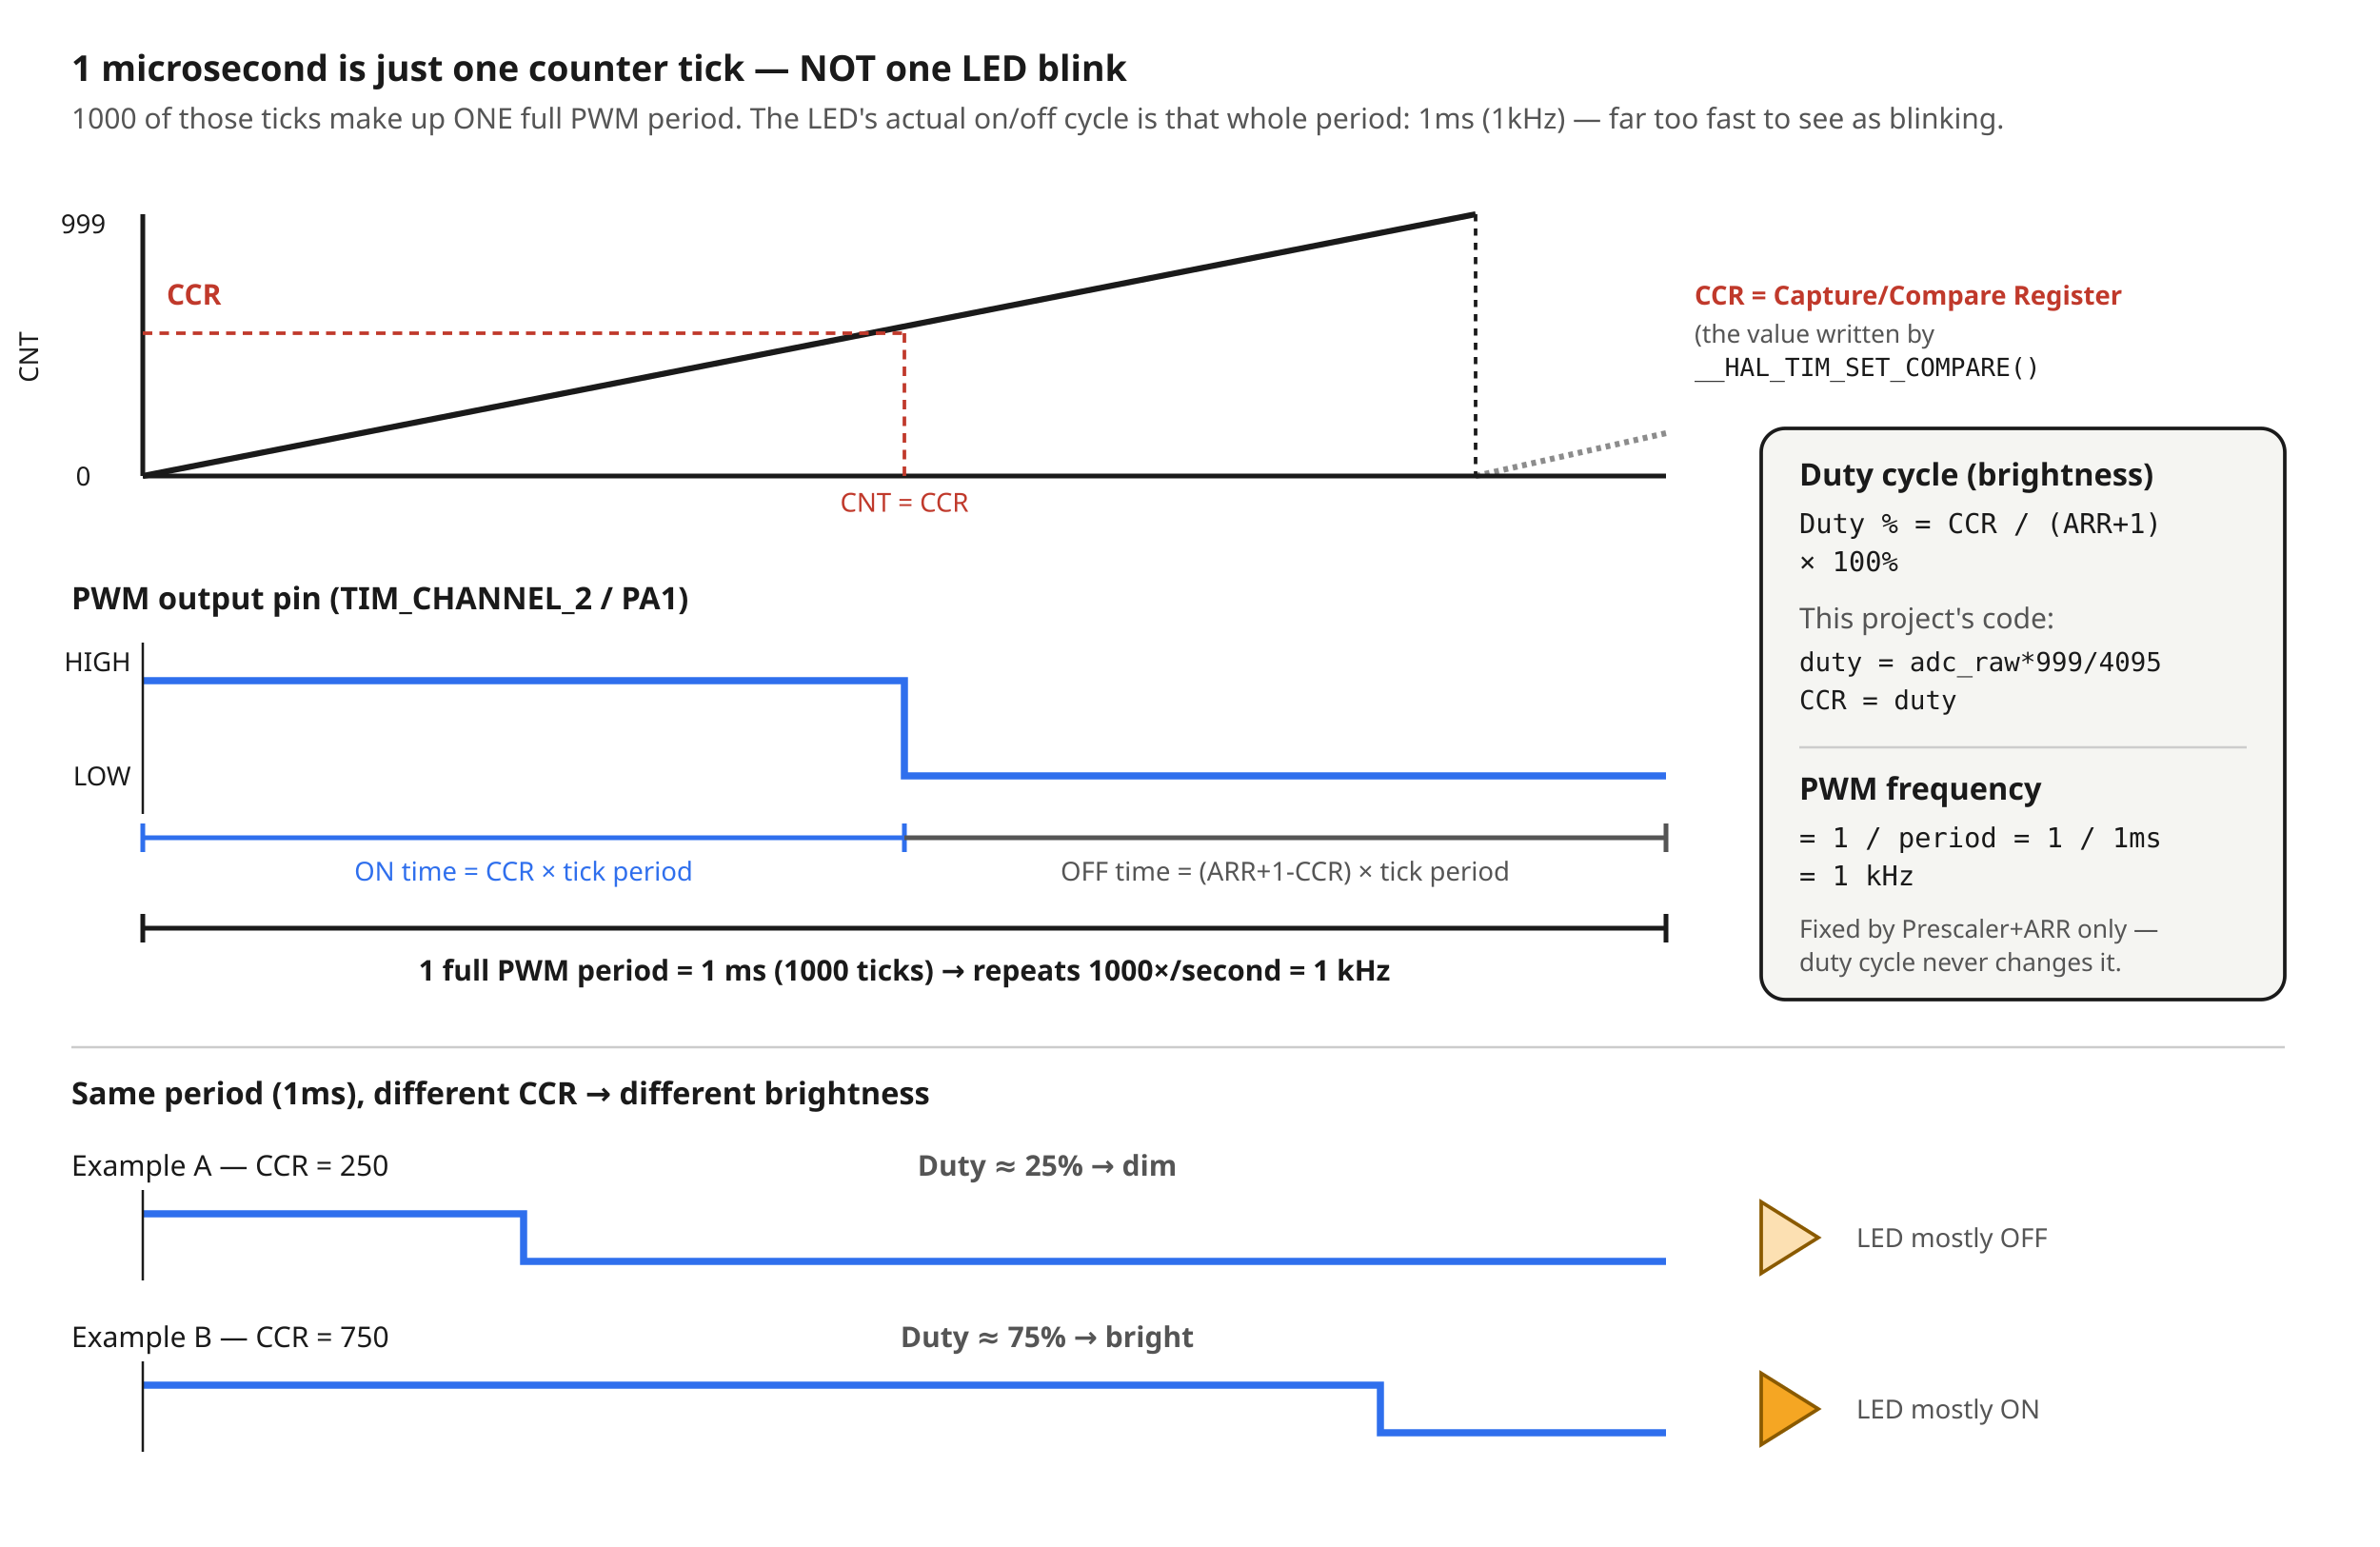
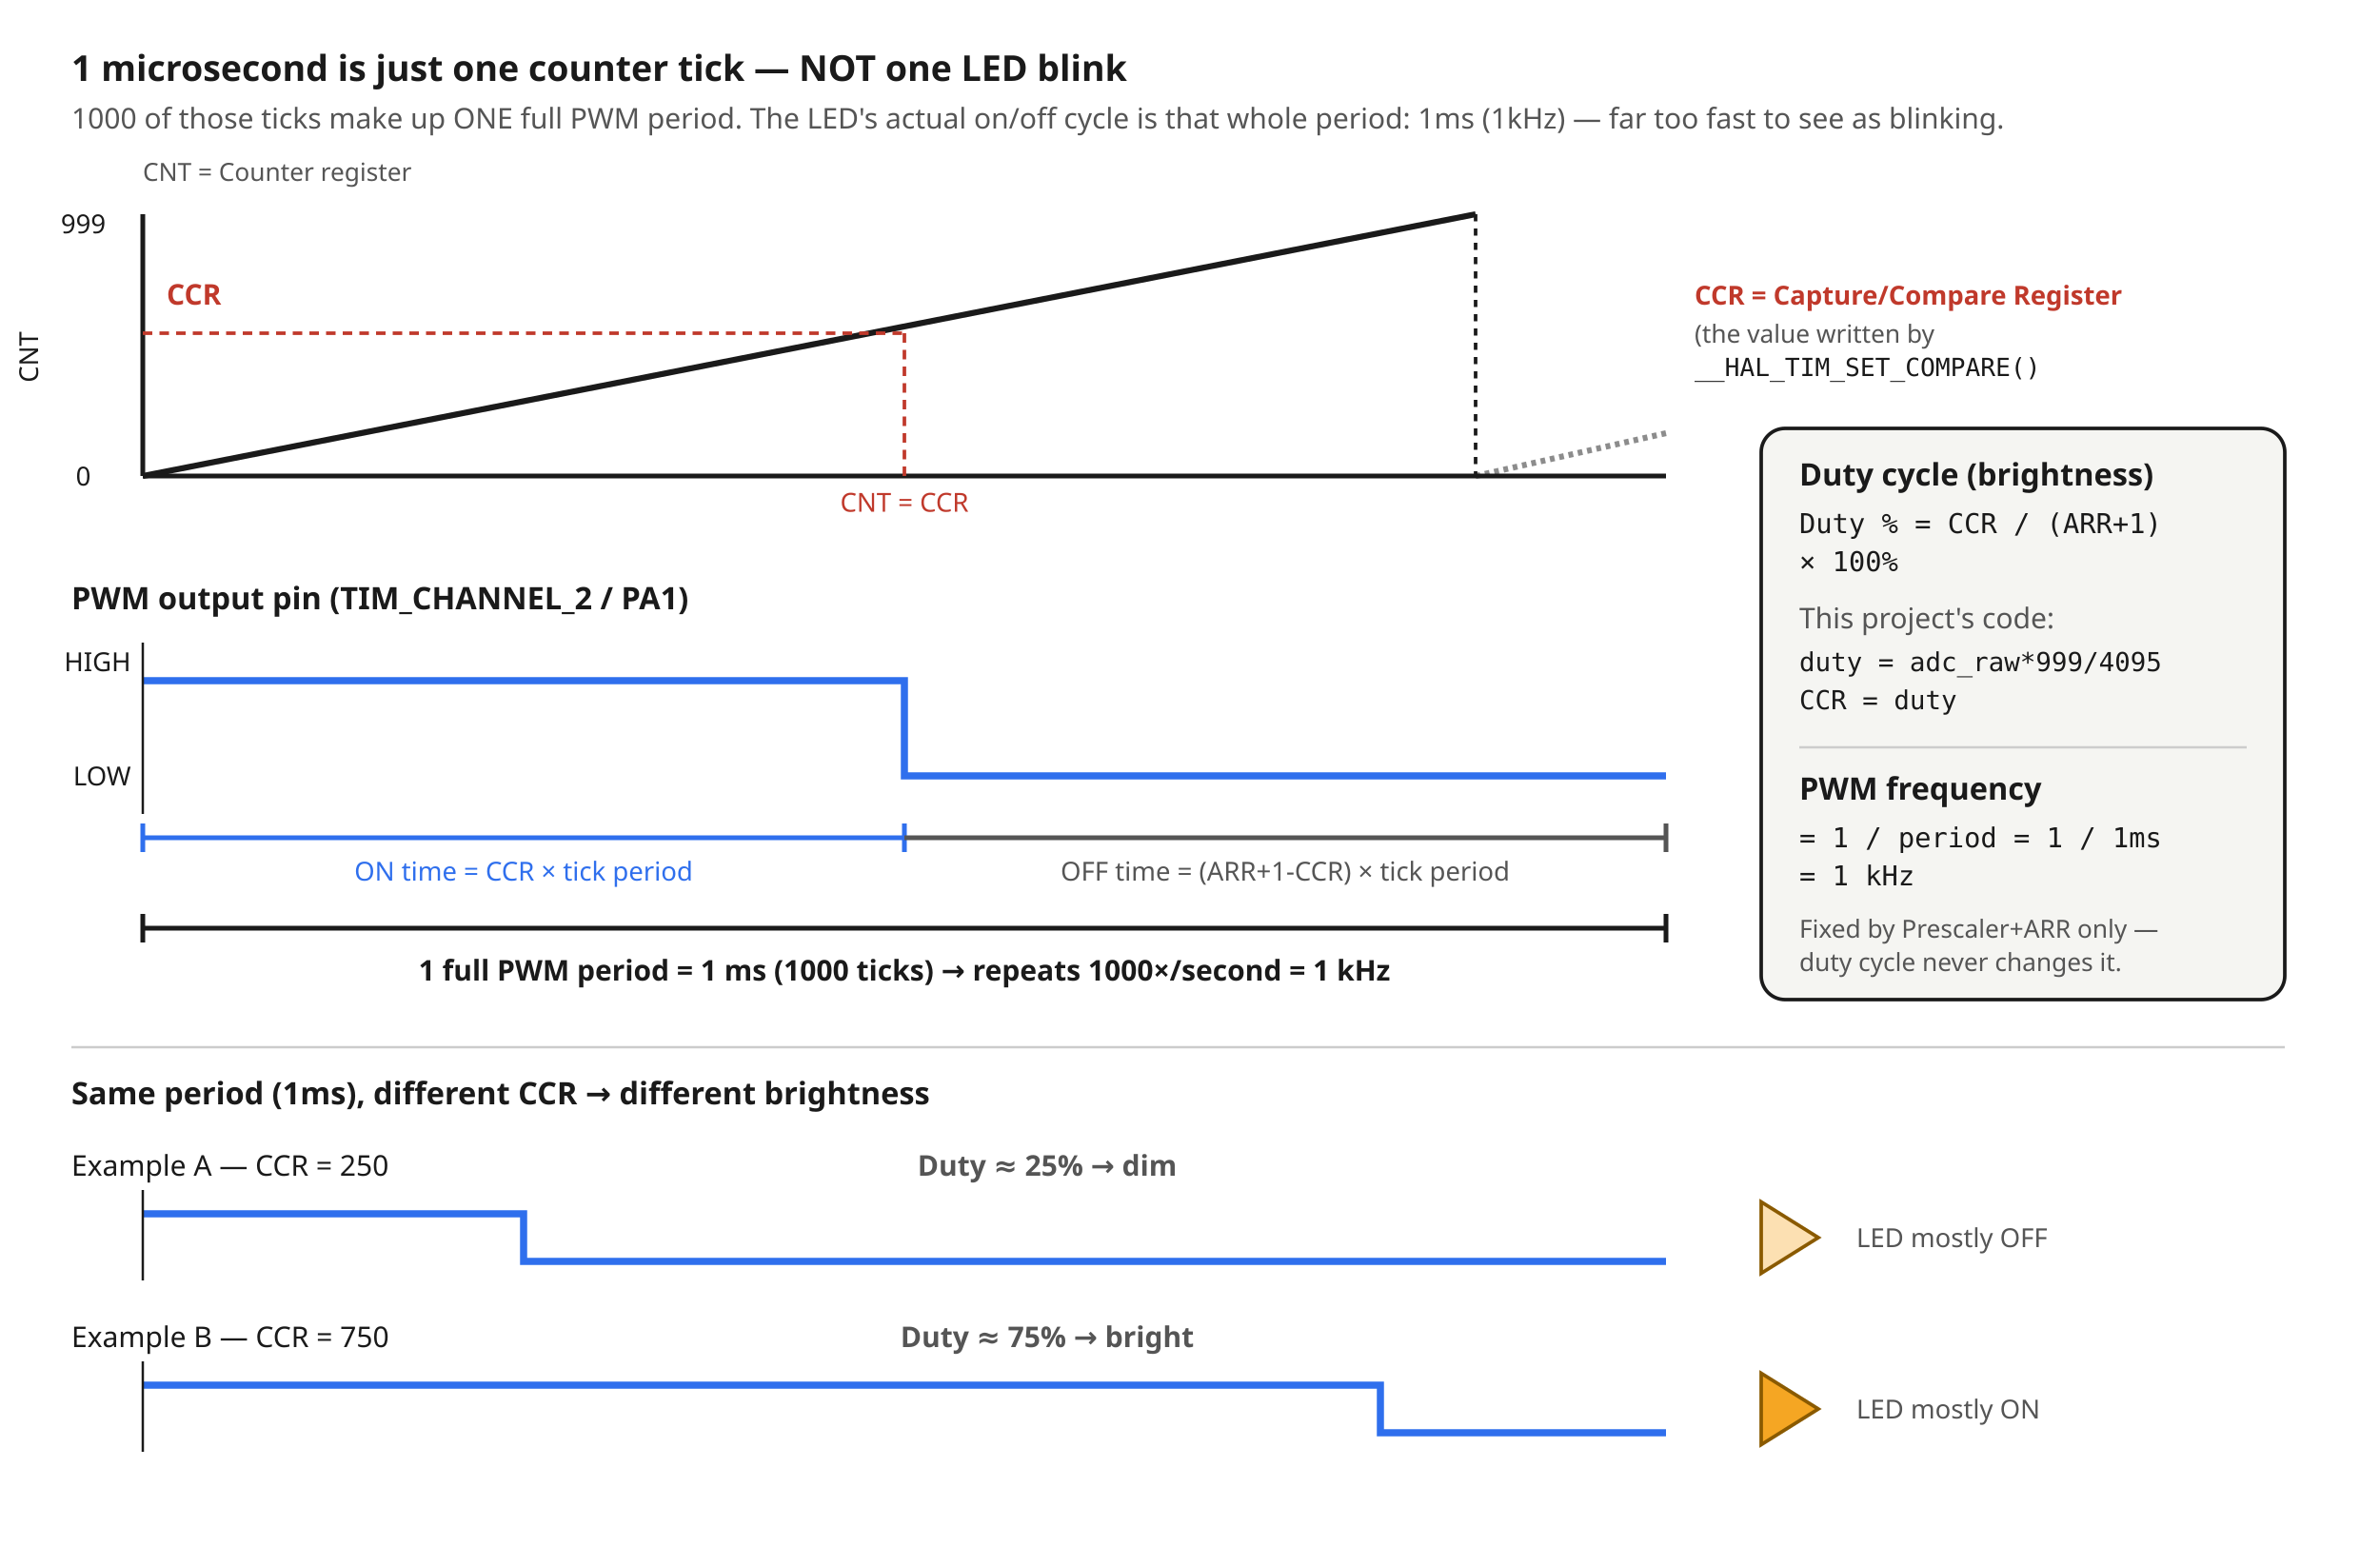
<svg xmlns="http://www.w3.org/2000/svg" width="1000" height="650" viewBox="0 0 1000 650" role="img">
  <rect width="1000" height="650" fill="#ffffff" />
  <text x="30" y="34" font-family="sans-serif" font-size="15" font-weight="700" fill="#1a1a1a">1 microsecond is just one counter tick — NOT one LED blink</text>
  <text x="30" y="54" font-family="sans-serif" font-size="12" fill="#555555">1000 of those ticks make up ONE full PWM period. The LED's actual on/off cycle is that whole period: 1ms (1kHz) — far too fast to see as blinking.</text>
  <line x1="60" y1="90" x2="60" y2="200" stroke="#1a1a1a" stroke-width="2" />
+   <text x="60" y="76" font-family="sans-serif" font-size="10.5" fill="#555555">CNT = Counter register</text>
  <text x="35" y="98" text-anchor="middle" font-family="sans-serif" font-size="11" fill="#1a1a1a">999</text>
  <text x="35" y="204" text-anchor="middle" font-family="sans-serif" font-size="11" fill="#1a1a1a">0</text>
  <text x="16" y="150" text-anchor="middle" font-family="sans-serif" font-size="11" fill="#1a1a1a" transform="rotate(-90 16 150)">CNT</text>
  <line x1="60" y1="200" x2="700" y2="200" stroke="#1a1a1a" stroke-width="2" />
  <line x1="60" y1="200" x2="620" y2="90" stroke="#1a1a1a" stroke-width="2.5" />
  <line x1="620" y1="90" x2="620" y2="200" stroke="#1a1a1a" stroke-width="1.5" stroke-dasharray="3 3" />
  <line x1="620" y1="200" x2="700" y2="182" stroke="#1a1a1a" stroke-width="2.5" stroke-dasharray="2 2" opacity="0.5" />
  <line x1="60" y1="140" x2="380" y2="140" stroke="#c0392b" stroke-width="1.5" stroke-dasharray="4 3" />
  <text x="70" y="128" font-family="sans-serif" font-size="12" fill="#c0392b" font-weight="700">CCR</text>
  <text x="70" y="122" font-family="sans-serif" font-size="10" fill="#c0392b" />
  <line x1="380" y1="140" x2="380" y2="200" stroke="#c0392b" stroke-width="1.5" stroke-dasharray="4 3" />
  <text x="380" y="215" text-anchor="middle" font-family="sans-serif" font-size="11" fill="#c0392b">CNT = CCR</text>
  <text x="712" y="128" font-family="sans-serif" font-size="11" fill="#c0392b" font-weight="700">CCR = Capture/Compare Register</text>
  <text x="712" y="144" font-family="sans-serif" font-size="10.5" fill="#555555">(the value written by</text>
  <text x="712" y="158" font-family="monospace" font-size="10.5" fill="#1a1a1a">__HAL_TIM_SET_COMPARE()</text>
  <text x="30" y="256" font-family="sans-serif" font-size="13" font-weight="700" fill="#1a1a1a">PWM output pin (TIM_CHANNEL_2 / PA1)</text>
  <path d="M60,286 H380 V326 H700" fill="none" stroke="#2f6fed" stroke-width="3" />
  <line x1="60" y1="270" x2="60" y2="342" stroke="#1a1a1a" stroke-width="1" />
  <text x="55" y="282" text-anchor="end" font-family="sans-serif" font-size="11" fill="#1a1a1a">HIGH</text>
  <text x="55" y="330" text-anchor="end" font-family="sans-serif" font-size="11" fill="#1a1a1a">LOW</text>
  <line x1="60" y1="352" x2="380" y2="352" stroke="#2f6fed" stroke-width="2" />
  <line x1="60" y1="346" x2="60" y2="358" stroke="#2f6fed" stroke-width="2" />
  <line x1="380" y1="346" x2="380" y2="358" stroke="#2f6fed" stroke-width="2" />
  <text x="220" y="370" text-anchor="middle" font-family="sans-serif" font-size="11" fill="#2f6fed">ON time = CCR × tick period</text>
  <line x1="380" y1="352" x2="700" y2="352" stroke="#555555" stroke-width="2" />
  <line x1="700" y1="346" x2="700" y2="358" stroke="#555555" stroke-width="2" />
  <text x="540" y="370" text-anchor="middle" font-family="sans-serif" font-size="11" fill="#555555">OFF time = (ARR+1-CCR) × tick period</text>
  <line x1="60" y1="390" x2="700" y2="390" stroke="#1a1a1a" stroke-width="2" />
  <line x1="60" y1="384" x2="60" y2="396" stroke="#1a1a1a" stroke-width="2" />
  <line x1="700" y1="384" x2="700" y2="396" stroke="#1a1a1a" stroke-width="2" />
  <text x="380" y="412" text-anchor="middle" font-family="sans-serif" font-size="12" font-weight="700" fill="#1a1a1a">1 full PWM period = 1 ms (1000 ticks)  →  repeats 1000×/second = 1 kHz</text>
  <rect x="740" y="180" width="220" height="240" rx="10" fill="#f5f5f2" stroke="#1a1a1a" stroke-width="1.5" />
  <text x="756" y="204" font-family="sans-serif" font-size="13" font-weight="700" fill="#1a1a1a">Duty cycle (brightness)</text>
  <text x="756" y="224" font-family="monospace" font-size="11.5" fill="#1a1a1a">Duty % = CCR / (ARR+1)</text>
  <text x="756" y="240" font-family="monospace" font-size="11.5" fill="#1a1a1a">        × 100%</text>
  <text x="756" y="264" font-family="sans-serif" font-size="12" fill="#555555">This project's code:</text>
  <text x="756" y="282" font-family="monospace" font-size="11" fill="#1a1a1a">duty = adc_raw*999/4095</text>
  <text x="756" y="298" font-family="monospace" font-size="11" fill="#1a1a1a">CCR = duty</text>
  <line x1="756" y1="314" x2="944" y2="314" stroke="#cccccc" stroke-width="1" />
  <text x="756" y="336" font-family="sans-serif" font-size="13" font-weight="700" fill="#1a1a1a">PWM frequency</text>
  <text x="756" y="356" font-family="monospace" font-size="11.5" fill="#1a1a1a">= 1 / period = 1 / 1ms</text>
  <text x="756" y="372" font-family="monospace" font-size="11.5" fill="#1a1a1a">= 1 kHz</text>
  <text x="756" y="394" font-family="sans-serif" font-size="10.5" fill="#555555">Fixed by Prescaler+ARR only —</text>
  <text x="756" y="408" font-family="sans-serif" font-size="10.5" fill="#555555">duty cycle never changes it.</text>
  <line x1="30" y1="440" x2="960" y2="440" stroke="#cccccc" stroke-width="1" />
  <text x="30" y="464" font-family="sans-serif" font-size="13" font-weight="700" fill="#1a1a1a">Same period (1ms), different CCR → different brightness</text>
  <text x="30" y="494" font-family="sans-serif" font-size="12" fill="#1a1a1a">Example A — CCR = 250</text>
  <path d="M60,510 H220 V530 H700" fill="none" stroke="#2f6fed" stroke-width="3" />
  <line x1="60" y1="500" x2="60" y2="538" stroke="#1a1a1a" stroke-width="1" />
  <text x="440" y="494" text-anchor="middle" font-family="sans-serif" font-size="12" font-weight="700" fill="#555555">Duty ≈ 25%  →  dim</text>
  <g>
    <polygon points="740,505 740,535 764,520" fill="#f5a623" fill-opacity="0.35" stroke="#8a5a00" stroke-width="1.5" />
  </g>
  <text x="780" y="524" font-family="sans-serif" font-size="11" fill="#555555">LED mostly OFF</text>
  <text x="30" y="566" font-family="sans-serif" font-size="12" fill="#1a1a1a">Example B — CCR = 750</text>
  <path d="M60,582 H580 V602 H700" fill="none" stroke="#2f6fed" stroke-width="3" />
  <line x1="60" y1="572" x2="60" y2="610" stroke="#1a1a1a" stroke-width="1" />
  <text x="440" y="566" text-anchor="middle" font-family="sans-serif" font-size="12" font-weight="700" fill="#555555">Duty ≈ 75%  →  bright</text>
  <g>
    <polygon points="740,577 740,607 764,592" fill="#f5a623" fill-opacity="1" stroke="#8a5a00" stroke-width="1.5" />
  </g>
  <text x="780" y="596" font-family="sans-serif" font-size="11" fill="#555555">LED mostly ON</text>
</svg>
